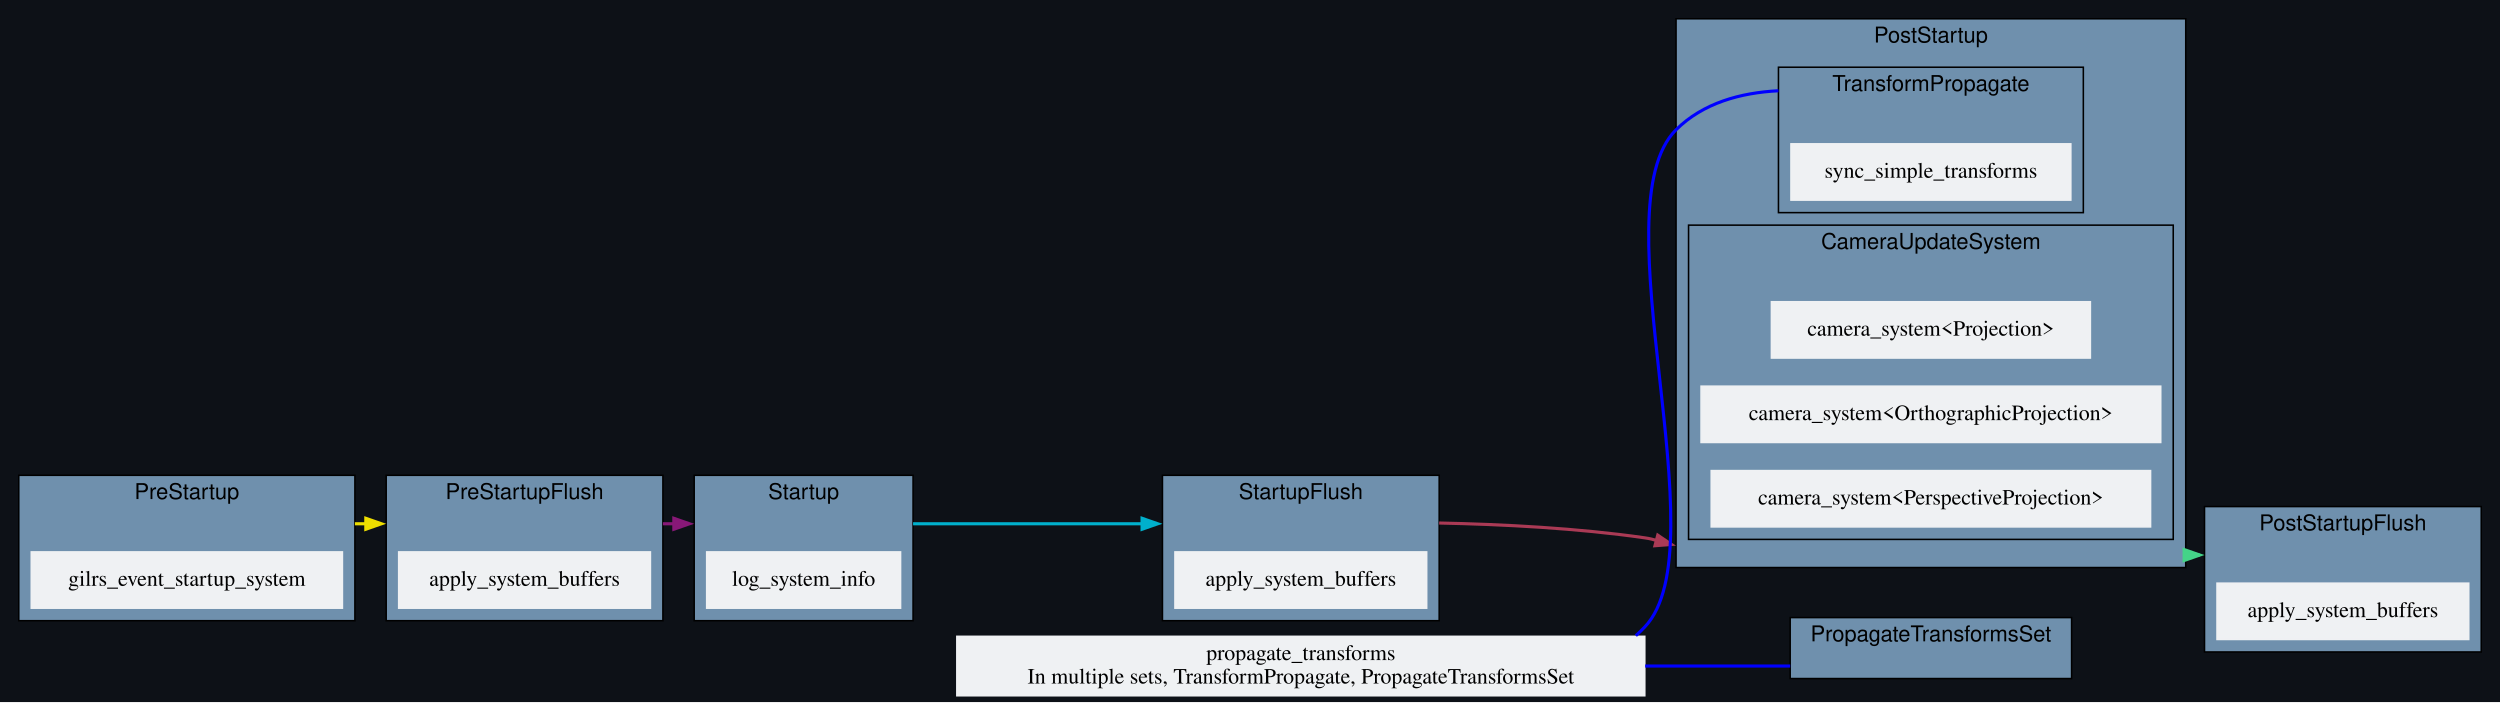
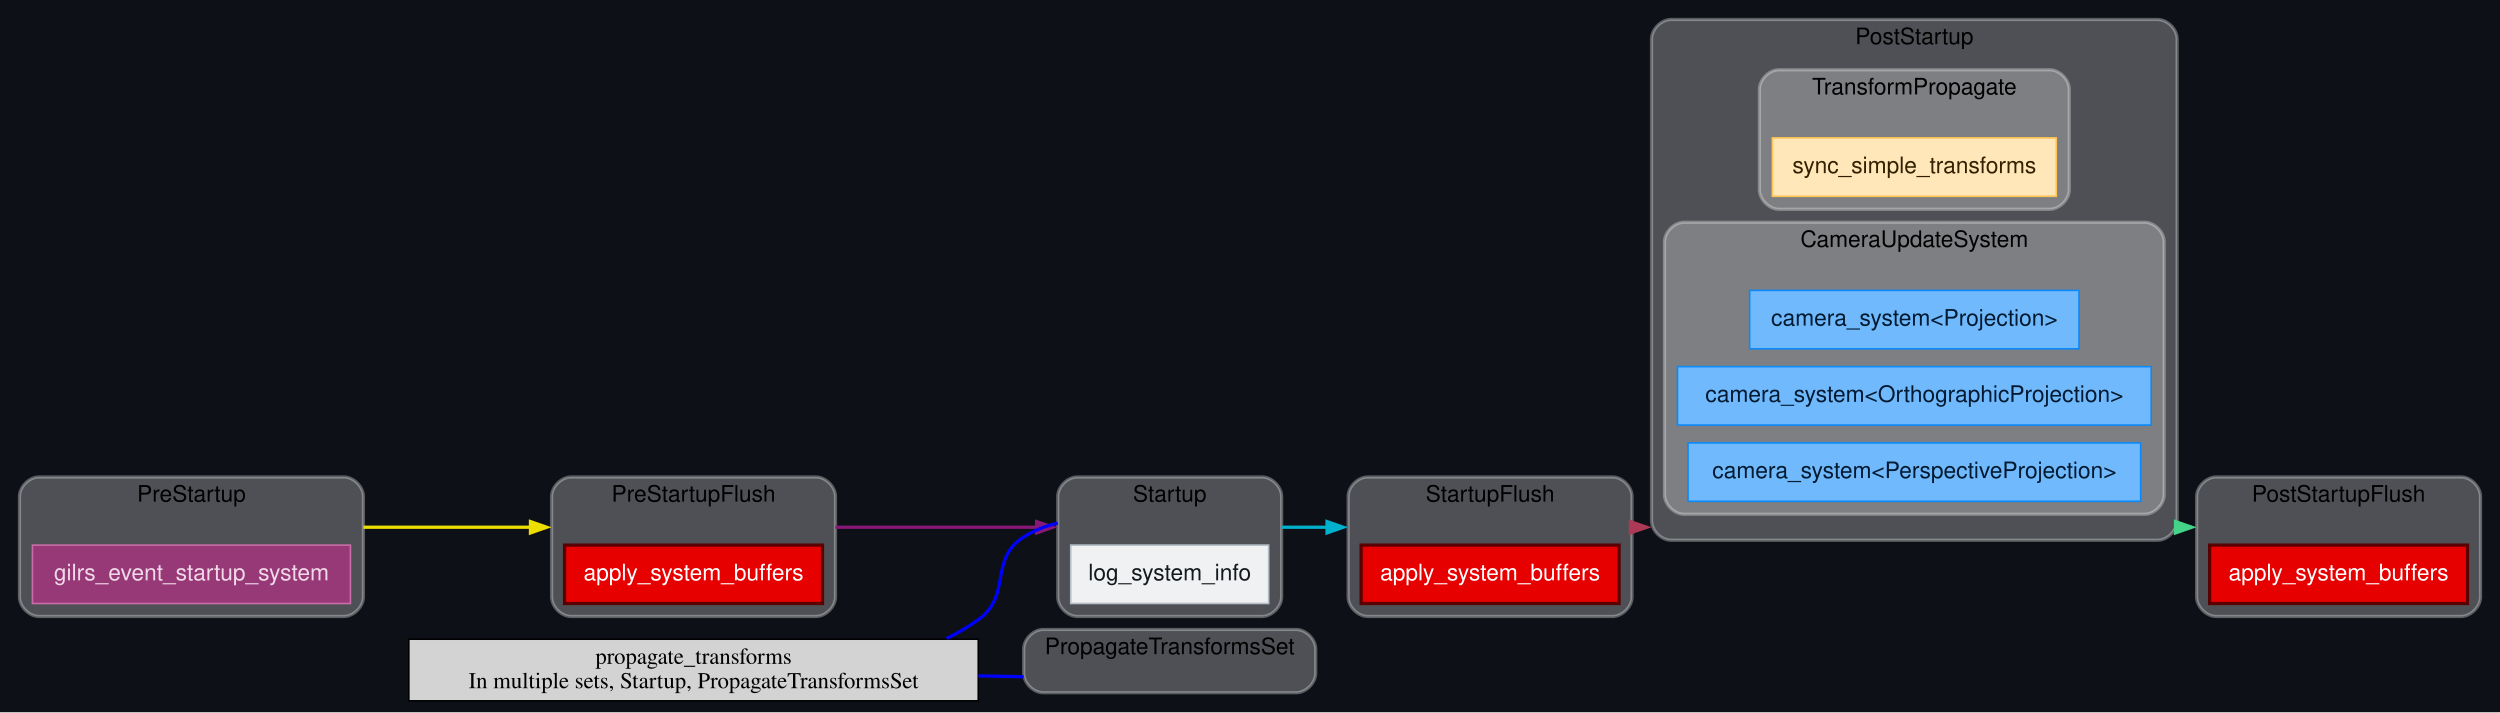
- <svg xmlns="http://www.w3.org/2000/svg" xmlns:xlink="http://www.w3.org/1999/xlink" width="1599pt" height="449pt" viewBox="0.00 0.00 1599.00 449.00">
-   <g id="graph0" class="graph" transform="scale(1 1) rotate(0) translate(4 445)">
-     <polygon fill="#0d1117" stroke="none" points="-4,4 -4,-445 1595,-445 1595,4 -4,4" />
+ <svg xmlns="http://www.w3.org/2000/svg" xmlns:xlink="http://www.w3.org/1999/xlink" width="1541pt" height="439pt" viewBox="0.00 0.00 1541.00 439.00">
+   <g id="graph0" class="graph" transform="scale(1 1) rotate(0) translate(4 435)">
+     <polygon fill="#0d1117" stroke="none" points="-4,4 -4,-435 1537,-435 1537,4 -4,4" />
    <g id="clust1" class="cluster">
      <g id="a_clust1">
        <a xlink:title="Startup">
-           <polygon fill="#6f90ad" stroke="black" points="440,-48 440,-141 580,-141 580,-48 440,-48" />
-           <text text-anchor="middle" x="510" y="-125.8" font-family="Helvetica,sans-Serif" font-size="14.00">Startup</text>
+           <path fill="#ffffff" fill-opacity="0.267" stroke="#ffffff" stroke-width="2" stroke-opacity="0.314" d="M660,-55C660,-55 774,-55 774,-55 780,-55 786,-61 786,-67 786,-67 786,-129 786,-129 786,-135 780,-141 774,-141 774,-141 660,-141 660,-141 654,-141 648,-135 648,-129 648,-129 648,-67 648,-67 648,-61 654,-55 660,-55" />
+           <text text-anchor="middle" x="717" y="-125.8" font-family="Helvetica,sans-Serif" font-size="14.00">Startup</text>
        </a>
      </g>
    </g>
    <g id="clust2" class="cluster">
      <g id="a_clust2">
        <a xlink:title="PreStartupFlush">
-           <polygon fill="#6f90ad" stroke="black" points="243,-48 243,-141 420,-141 420,-48 243,-48" />
-           <text text-anchor="middle" x="331.5" y="-125.8" font-family="Helvetica,sans-Serif" font-size="14.00">PreStartupFlush</text>
+           <path fill="#ffffff" fill-opacity="0.267" stroke="#ffffff" stroke-width="2" stroke-opacity="0.314" d="M348,-55C348,-55 499,-55 499,-55 505,-55 511,-61 511,-67 511,-67 511,-129 511,-129 511,-135 505,-141 499,-141 499,-141 348,-141 348,-141 342,-141 336,-135 336,-129 336,-129 336,-67 336,-67 336,-61 342,-55 348,-55" />
+           <text text-anchor="middle" x="423.5" y="-125.8" font-family="Helvetica,sans-Serif" font-size="14.00">PreStartupFlush</text>
        </a>
      </g>
    </g>
    <g id="clust3" class="cluster">
      <g id="a_clust3">
        <a xlink:title="StartupFlush">
-           <polygon fill="#6f90ad" stroke="black" points="739.5,-48 739.5,-141 916.5,-141 916.5,-48 739.5,-48" />
-           <text text-anchor="middle" x="828" y="-125.8" font-family="Helvetica,sans-Serif" font-size="14.00">StartupFlush</text>
+           <path fill="#ffffff" fill-opacity="0.267" stroke="#ffffff" stroke-width="2" stroke-opacity="0.314" d="M839,-55C839,-55 990,-55 990,-55 996,-55 1002,-61 1002,-67 1002,-67 1002,-129 1002,-129 1002,-135 996,-141 990,-141 990,-141 839,-141 839,-141 833,-141 827,-135 827,-129 827,-129 827,-67 827,-67 827,-61 833,-55 839,-55" />
+           <text text-anchor="middle" x="914.5" y="-125.8" font-family="Helvetica,sans-Serif" font-size="14.00">StartupFlush</text>
        </a>
      </g>
    </g>
    <g id="clust4" class="cluster">
      <g id="a_clust4">
        <a xlink:title="PostStartupFlush">
-           <polygon fill="#6f90ad" stroke="black" points="1406,-28 1406,-121 1583,-121 1583,-28 1406,-28" />
-           <text text-anchor="middle" x="1494.5" y="-105.8" font-family="Helvetica,sans-Serif" font-size="14.00">PostStartupFlush</text>
+           <path fill="#ffffff" fill-opacity="0.267" stroke="#ffffff" stroke-width="2" stroke-opacity="0.314" d="M1362,-55C1362,-55 1513,-55 1513,-55 1519,-55 1525,-61 1525,-67 1525,-67 1525,-129 1525,-129 1525,-135 1519,-141 1513,-141 1513,-141 1362,-141 1362,-141 1356,-141 1350,-135 1350,-129 1350,-129 1350,-67 1350,-67 1350,-61 1356,-55 1362,-55" />
+           <text text-anchor="middle" x="1437.5" y="-125.8" font-family="Helvetica,sans-Serif" font-size="14.00">PostStartupFlush</text>
        </a>
      </g>
    </g>
    <g id="clust5" class="cluster">
      <g id="a_clust5">
        <a xlink:title="PreStartup">
-           <polygon fill="#6f90ad" stroke="black" points="8,-48 8,-141 223,-141 223,-48 8,-48" />
-           <text text-anchor="middle" x="115.5" y="-125.8" font-family="Helvetica,sans-Serif" font-size="14.00">PreStartup</text>
+           <path fill="#ffffff" fill-opacity="0.267" stroke="#ffffff" stroke-width="2" stroke-opacity="0.314" d="M20,-55C20,-55 208,-55 208,-55 214,-55 220,-61 220,-67 220,-67 220,-129 220,-129 220,-135 214,-141 208,-141 208,-141 20,-141 20,-141 14,-141 8,-135 8,-129 8,-129 8,-67 8,-67 8,-61 14,-55 20,-55" />
+           <text text-anchor="middle" x="114" y="-125.8" font-family="Helvetica,sans-Serif" font-size="14.00">PreStartup</text>
        </a>
      </g>
    </g>
    <g id="clust6" class="cluster">
      <g id="a_clust6">
        <a xlink:title="PostStartup">
-           <polygon fill="#6f90ad" stroke="black" points="1068,-82 1068,-433 1394,-433 1394,-82 1068,-82" />
-           <text text-anchor="middle" x="1231" y="-417.8" font-family="Helvetica,sans-Serif" font-size="14.00">PostStartup</text>
+           <path fill="#ffffff" fill-opacity="0.267" stroke="#ffffff" stroke-width="2" stroke-opacity="0.314" d="M1026,-102C1026,-102 1326,-102 1326,-102 1332,-102 1338,-108 1338,-114 1338,-114 1338,-411 1338,-411 1338,-417 1332,-423 1326,-423 1326,-423 1026,-423 1026,-423 1020,-423 1014,-417 1014,-411 1014,-411 1014,-114 1014,-114 1014,-108 1020,-102 1026,-102" />
+           <text text-anchor="middle" x="1176" y="-407.8" font-family="Helvetica,sans-Serif" font-size="14.00">PostStartup</text>
        </a>
      </g>
    </g>
    <g id="clust7" class="cluster">
      <g id="a_clust7">
        <a xlink:title="TransformPropagate">
-           <polygon fill="#6f90ad" stroke="black" points="1133.5,-309 1133.5,-402 1328.5,-402 1328.5,-309 1133.5,-309" />
-           <text text-anchor="middle" x="1231" y="-386.8" font-family="Helvetica,sans-Serif" font-size="14.00">TransformPropagate</text>
+           <path fill="#ffffff" fill-opacity="0.267" stroke="#ffffff" stroke-width="2" stroke-opacity="0.314" d="M1092.5,-306C1092.5,-306 1259.5,-306 1259.5,-306 1265.5,-306 1271.5,-312 1271.5,-318 1271.5,-318 1271.5,-380 1271.5,-380 1271.5,-386 1265.5,-392 1259.5,-392 1259.5,-392 1092.5,-392 1092.5,-392 1086.5,-392 1080.5,-386 1080.5,-380 1080.5,-380 1080.5,-318 1080.5,-318 1080.5,-312 1086.5,-306 1092.5,-306" />
+           <text text-anchor="middle" x="1176" y="-376.8" font-family="Helvetica,sans-Serif" font-size="14.00">TransformPropagate</text>
        </a>
      </g>
    </g>
    <g id="clust8" class="cluster">
      <g id="a_clust8">
        <a xlink:title="CameraUpdateSystem">
-           <polygon fill="#6f90ad" stroke="black" points="1076,-100 1076,-301 1386,-301 1386,-100 1076,-100" />
-           <text text-anchor="middle" x="1231" y="-285.8" font-family="Helvetica,sans-Serif" font-size="14.00">CameraUpdateSystem</text>
+           <path fill="#ffffff" fill-opacity="0.267" stroke="#ffffff" stroke-width="2" stroke-opacity="0.314" d="M1034,-118C1034,-118 1318,-118 1318,-118 1324,-118 1330,-124 1330,-130 1330,-130 1330,-286 1330,-286 1330,-292 1324,-298 1318,-298 1318,-298 1034,-298 1034,-298 1028,-298 1022,-292 1022,-286 1022,-286 1022,-130 1022,-130 1022,-124 1028,-118 1034,-118" />
+           <text text-anchor="middle" x="1176" y="-282.8" font-family="Helvetica,sans-Serif" font-size="14.00">CameraUpdateSystem</text>
        </a>
      </g>
    </g>
    <g id="clust9" class="cluster">
      <g id="a_clust9">
        <a xlink:title="PropagateTransformsSet">
-           <polygon fill="#6f90ad" stroke="black" points="1141,-11 1141,-50 1321,-50 1321,-11 1141,-11" />
-           <text text-anchor="middle" x="1231" y="-34.8" font-family="Helvetica,sans-Serif" font-size="14.00">PropagateTransformsSet</text>
+           <path fill="#ffffff" fill-opacity="0.267" stroke="#ffffff" stroke-width="2" stroke-opacity="0.314" d="M639,-8C639,-8 795,-8 795,-8 801,-8 807,-14 807,-20 807,-20 807,-35 807,-35 807,-41 801,-47 795,-47 795,-47 639,-47 639,-47 633,-47 627,-41 627,-35 627,-35 627,-20 627,-20 627,-14 633,-8 639,-8" />
+           <text text-anchor="middle" x="717" y="-31.8" font-family="Helvetica,sans-Serif" font-size="14.00">PropagateTransformsSet</text>
        </a>
      </g>
    </g>
    <g id="edge5" class="edge">
      <g id="a_edge5">
        <a xlink:title="Startup → StartupFlush">
-           <path fill="none" stroke="#00b0cc" stroke-width="2" d="M580,-110C622.89,-110 678.78,-110 726.54,-110" />
-           <polygon fill="#00b0cc" stroke="#00b0cc" stroke-width="2" points="726.47,-113.5 736.47,-110 726.47,-106.5 726.47,-113.5" />
+           <path fill="none" stroke="#00b0cc" stroke-width="2" d="M786,-110C795.12,-110 804.62,-110 814.15,-110" />
+           <polygon fill="#00b0cc" stroke="#00b0cc" stroke-width="2" points="813.98,-113.5 823.98,-110 813.98,-106.5 813.98,-113.5" />
        </a>
      </g>
    </g>
    <g id="node2" class="node">
      <g id="a_node2">
        <a xlink:title="bevy_diagnostic::system_information_diagnostics_plugin::internal::log_system_info">
-           <polygon fill="#eff1f3" stroke="#eff1f3" points="572,-92 448,-92 448,-56 572,-56 572,-92" />
-           <text text-anchor="middle" x="510" y="-70.3" font-family="Times,serif" font-size="14.00">log_system_info</text>
+           <polygon fill="#eff1f3" stroke="#b4bec7" points="778,-99 656,-99 656,-63 778,-63 778,-99" />
+           <text text-anchor="middle" x="717" y="-77.3" font-family="Helvetica,sans-Serif" font-size="14.00" fill="#15191d">log_system_info</text>
        </a>
      </g>
    </g>
    <g id="edge4" class="edge">
      <g id="a_edge4">
        <a xlink:title="PreStartupFlush → Startup">
-           <path fill="none" stroke="#881877" stroke-width="2" d="M420,-110C422.39,-110 424.78,-110 427.16,-110" />
-           <polygon fill="#881877" stroke="#881877" stroke-width="2" points="426.98,-113.5 436.98,-110 426.98,-106.5 426.98,-113.5" />
+           <path fill="none" stroke="#881877" stroke-width="2" d="M511,-110C550.32,-110 596.58,-110 635.19,-110" />
+           <polygon fill="#881877" stroke="#881877" stroke-width="2" points="634.97,-113.5 644.97,-110 634.97,-106.5 634.97,-113.5" />
        </a>
      </g>
    </g>
    <g id="node4" class="node">
      <g id="a_node4">
        <a xlink:title="bevy_ecs::schedule::executor::apply_system_buffers">
-           <polygon fill="#eff1f3" stroke="#eff1f3" points="412,-92 251,-92 251,-56 412,-56 412,-92" />
-           <text text-anchor="middle" x="331.5" y="-70.3" font-family="Times,serif" font-size="14.00">apply_system_buffers</text>
+           <polygon fill="#e70000" stroke="#5a0000" stroke-width="2" points="503,-99 344,-99 344,-63 503,-63 503,-99" />
+           <text text-anchor="middle" x="423.5" y="-77.3" font-family="Helvetica,sans-Serif" font-size="14.00" fill="#ffffff">apply_system_buffers</text>
        </a>
      </g>
    </g>
    <g id="edge6" class="edge">
      <g id="a_edge6">
        <a xlink:title="StartupFlush → PostStartup">
-           <path fill="none" stroke="#aa3a55" stroke-width="2" d="M916.5,-110.48C956.73,-109.66 1004.97,-107.2 1048,-101 1051.26,-100.53 1053.59,-99.92 1055.65,-99.27" />
-           <polygon fill="#aa3a55" stroke="#aa3a55" stroke-width="2" points="1056.3,-102.72 1065.07,-96.77 1054.51,-95.95 1056.3,-102.72" />
+           <path fill="none" stroke="#aa3a55" stroke-width="2" d="M1002,-110C1005,-110 1008,-110 1011,-110" />
+           <polygon fill="#aa3a55" stroke="#aa3a55" stroke-width="2" points="1000.98,-113.5 1010.98,-110 1000.98,-106.5 1000.98,-113.5" />
        </a>
      </g>
    </g>
    <g id="node6" class="node">
      <g id="a_node6">
        <a xlink:title="bevy_ecs::schedule::executor::apply_system_buffers">
-           <polygon fill="#eff1f3" stroke="#eff1f3" points="908.5,-92 747.5,-92 747.5,-56 908.5,-56 908.5,-92" />
-           <text text-anchor="middle" x="828" y="-70.3" font-family="Times,serif" font-size="14.00">apply_system_buffers</text>
+           <polygon fill="#e70000" stroke="#5a0000" stroke-width="2" points="994,-99 835,-99 835,-63 994,-63 994,-99" />
+           <text text-anchor="middle" x="914.5" y="-77.3" font-family="Helvetica,sans-Serif" font-size="14.00" fill="#ffffff">apply_system_buffers</text>
        </a>
      </g>
    </g>
    <g id="node8" class="node">
      <g id="a_node8">
        <a xlink:title="bevy_ecs::schedule::executor::apply_system_buffers">
-           <polygon fill="#eff1f3" stroke="#eff1f3" points="1575,-72 1414,-72 1414,-36 1575,-36 1575,-72" />
-           <text text-anchor="middle" x="1494.5" y="-50.3" font-family="Times,serif" font-size="14.00">apply_system_buffers</text>
+           <polygon fill="#e70000" stroke="#5a0000" stroke-width="2" points="1517,-99 1358,-99 1358,-63 1517,-63 1517,-99" />
+           <text text-anchor="middle" x="1437.5" y="-77.3" font-family="Helvetica,sans-Serif" font-size="14.00" fill="#ffffff">apply_system_buffers</text>
        </a>
      </g>
    </g>
    <g id="edge3" class="edge">
      <g id="a_edge3">
        <a xlink:title="PreStartup → PreStartupFlush">
-           <path fill="none" stroke="#eede00" stroke-width="2" d="M223,-110C225.36,-110 227.73,-110 230.1,-110" />
-           <polygon fill="#eede00" stroke="#eede00" stroke-width="2" points="229.97,-113.5 239.97,-110 229.97,-106.5 229.97,-113.5" />
+           <path fill="none" stroke="#eede00" stroke-width="2" d="M220,-110C253.37,-110 290.17,-110 323.13,-110" />
+           <polygon fill="#eede00" stroke="#eede00" stroke-width="2" points="322.98,-113.5 332.98,-110 322.97,-106.5 322.98,-113.5" />
        </a>
      </g>
    </g>
    <g id="node10" class="node">
      <g id="a_node10">
        <a xlink:title="bevy_gilrs::gilrs_system::gilrs_event_startup_system">
-           <polygon fill="#eff1f3" stroke="#eff1f3" points="215,-92 16,-92 16,-56 215,-56 215,-92" />
-           <text text-anchor="middle" x="115.5" y="-70.3" font-family="Times,serif" font-size="14.00">gilrs_event_startup_system</text>
+           <polygon fill="#973977" stroke="#c86da9" points="212,-99 16,-99 16,-63 212,-63 212,-99" />
+           <text text-anchor="middle" x="114" y="-77.3" font-family="Helvetica,sans-Serif" font-size="14.00" fill="#f1d9e9">gilrs_event_startup_system</text>
        </a>
      </g>
    </g>
    <g id="edge7" class="edge">
      <g id="a_edge7">
        <a xlink:title="PostStartup → PostStartupFlush">
-           <path fill="none" stroke="#44d488" stroke-width="2" d="M1394,-90C1397,-90 1400,-90 1403,-90" />
-           <polygon fill="#44d488" stroke="#44d488" stroke-width="2" points="1392.98,-93.5 1402.98,-90 1392.98,-86.5 1392.98,-93.5" />
+           <path fill="none" stroke="#44d488" stroke-width="2" d="M1338,-110C1341,-110 1344,-110 1347,-110" />
+           <polygon fill="#44d488" stroke="#44d488" stroke-width="2" points="1336.98,-113.5 1346.98,-110 1336.98,-106.5 1336.98,-113.5" />
        </a>
      </g>
    </g>
    <g id="node13" class="node">
      <g id="a_node13">
        <a xlink:title="bevy_transform::systems::sync_simple_transforms">
-           <polygon fill="#eff1f3" stroke="#eff1f3" points="1320.5,-353 1141.5,-353 1141.5,-317 1320.5,-317 1320.5,-353" />
-           <text text-anchor="middle" x="1231" y="-331.3" font-family="Times,serif" font-size="14.00">sync_simple_transforms</text>
+           <polygon fill="#ffe7b9" stroke="#ffc453" points="1263.5,-350 1088.5,-350 1088.5,-314 1263.5,-314 1263.5,-350" />
+           <text text-anchor="middle" x="1176" y="-328.3" font-family="Helvetica,sans-Serif" font-size="14.00" fill="#322100">sync_simple_transforms</text>
        </a>
      </g>
    </g>
    <g id="node15" class="node">
      <g id="a_node15">
        <a xlink:title="bevy_render::camera::camera::camera_system&lt;bevy_render::camera::projection::Projection&gt;">
-           <polygon fill="#eff1f3" stroke="#eff1f3" points="1333,-252 1129,-252 1129,-216 1333,-216 1333,-252" />
-           <text text-anchor="middle" x="1231" y="-230.3" font-family="Times,serif" font-size="14.00">camera_system&lt;Projection&gt;</text>
+           <polygon fill="#70b9fc" stroke="#0c88f9" points="1277.5,-256 1074.5,-256 1074.5,-220 1277.5,-220 1277.5,-256" />
+           <text text-anchor="middle" x="1176" y="-234.3" font-family="Helvetica,sans-Serif" font-size="14.00" fill="#011a31">camera_system&lt;Projection&gt;</text>
        </a>
      </g>
    </g>
    <g id="node16" class="node">
      <g id="a_node16">
        <a xlink:title="bevy_render::camera::camera::camera_system&lt;bevy_render::camera::projection::OrthographicProjection&gt;">
-           <polygon fill="#eff1f3" stroke="#eff1f3" points="1378,-198 1084,-198 1084,-162 1378,-162 1378,-198" />
-           <text text-anchor="middle" x="1231" y="-176.3" font-family="Times,serif" font-size="14.00">camera_system&lt;OrthographicProjection&gt;</text>
+           <polygon fill="#70b9fc" stroke="#0c88f9" points="1322,-209 1030,-209 1030,-173 1322,-173 1322,-209" />
+           <text text-anchor="middle" x="1176" y="-187.3" font-family="Helvetica,sans-Serif" font-size="14.00" fill="#011a31">camera_system&lt;OrthographicProjection&gt;</text>
        </a>
      </g>
    </g>
    <g id="node17" class="node">
      <g id="a_node17">
        <a xlink:title="bevy_render::camera::camera::camera_system&lt;bevy_render::camera::projection::PerspectiveProjection&gt;">
-           <polygon fill="#eff1f3" stroke="#eff1f3" points="1371.5,-144 1090.5,-144 1090.5,-108 1371.5,-108 1371.5,-144" />
-           <text text-anchor="middle" x="1231" y="-122.3" font-family="Times,serif" font-size="14.00">camera_system&lt;PerspectiveProjection&gt;</text>
+           <polygon fill="#70b9fc" stroke="#0c88f9" points="1315.5,-162 1036.5,-162 1036.5,-126 1315.5,-126 1315.5,-162" />
+           <text text-anchor="middle" x="1176" y="-140.3" font-family="Helvetica,sans-Serif" font-size="14.00" fill="#011a31">camera_system&lt;PerspectiveProjection&gt;</text>
        </a>
      </g>
    </g>
    <g id="node19" class="node">
      <g id="a_node19">
        <a xlink:title="bevy_transform::systems::propagate_transforms">
-           <polygon fill="#eff1f3" stroke="#eff1f3" points="1048,-38 608,-38 608,0 1048,0 1048,-38" />
-           <text text-anchor="middle" x="828" y="-22.8" font-family="Times,serif" font-size="14.00">propagate_transforms</text>
-           <text text-anchor="middle" x="828" y="-7.8" font-family="Times,serif" font-size="14.00">In multiple sets, TransformPropagate, PropagateTransformsSet</text>
+           <polygon fill="lightgrey" stroke="black" points="599,-41 248,-41 248,-3 599,-3 599,-41" />
+           <text text-anchor="middle" x="423.5" y="-25.8" font-family="Times,serif" font-size="14.00">propagate_transforms</text>
+           <text text-anchor="middle" x="423.5" y="-10.8" font-family="Times,serif" font-size="14.00">In multiple sets, Startup, PropagateTransformsSet</text>
        </a>
      </g>
    </g>
    <g id="edge1" class="edge">
-       <path fill="none" stroke="blue" stroke-width="2" d="M1042.28,-38.43C1044.25,-40.2 1046.15,-42.06 1048,-44 1096.78,-95.32 1017.75,-312.12 1068,-362 1085.24,-379.11 1109.25,-385.72 1133.5,-386.95" />
+       <path fill="none" stroke="blue" stroke-width="2" d="M579.48,-41.42C586.32,-44.77 592.87,-48.61 599,-53 620.01,-68.07 605.2,-90.09 627,-104 633.37,-108.07 640.56,-110.8 648,-112.56" />
    </g>
    <g id="edge2" class="edge">
-       <path fill="none" stroke="blue" stroke-width="2" d="M1048.27,-19C1081.04,-19 1113.13,-19 1141,-19" />
+       <path fill="none" stroke="blue" stroke-width="2" d="M599.12,-18.41C608.64,-18.21 617.99,-18.02 627,-17.83" />
    </g>
  </g>
</svg>
